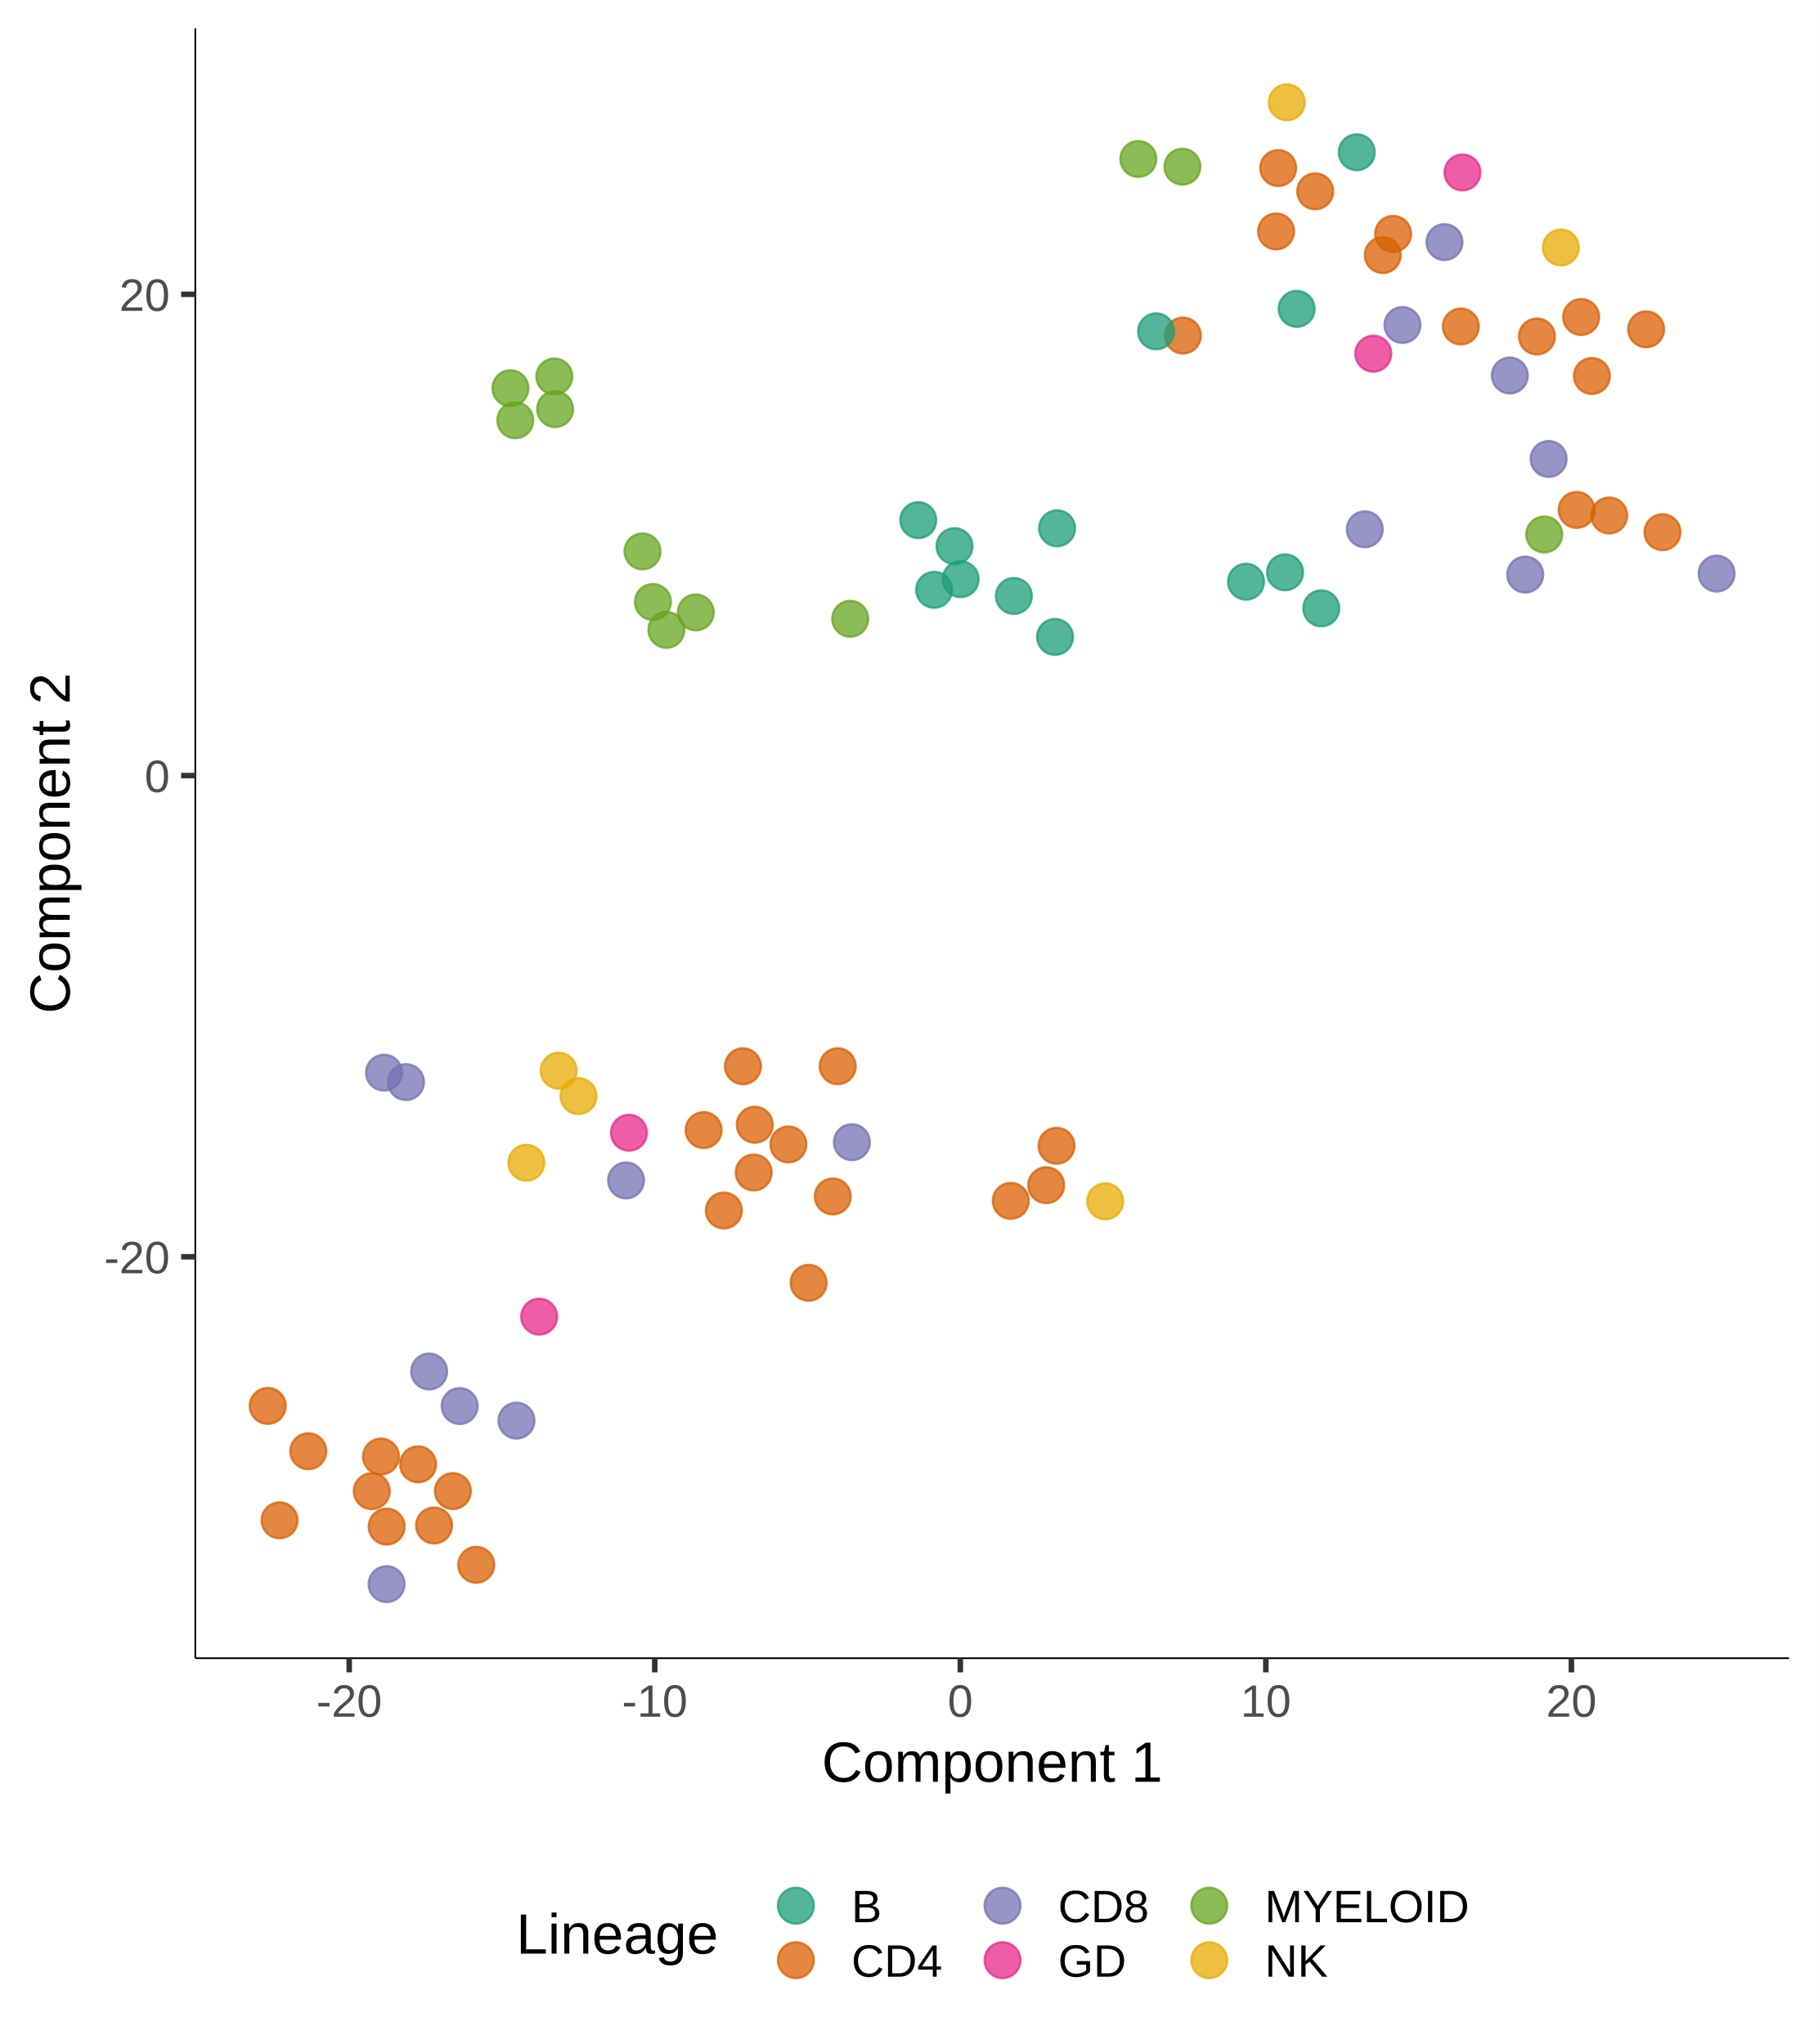
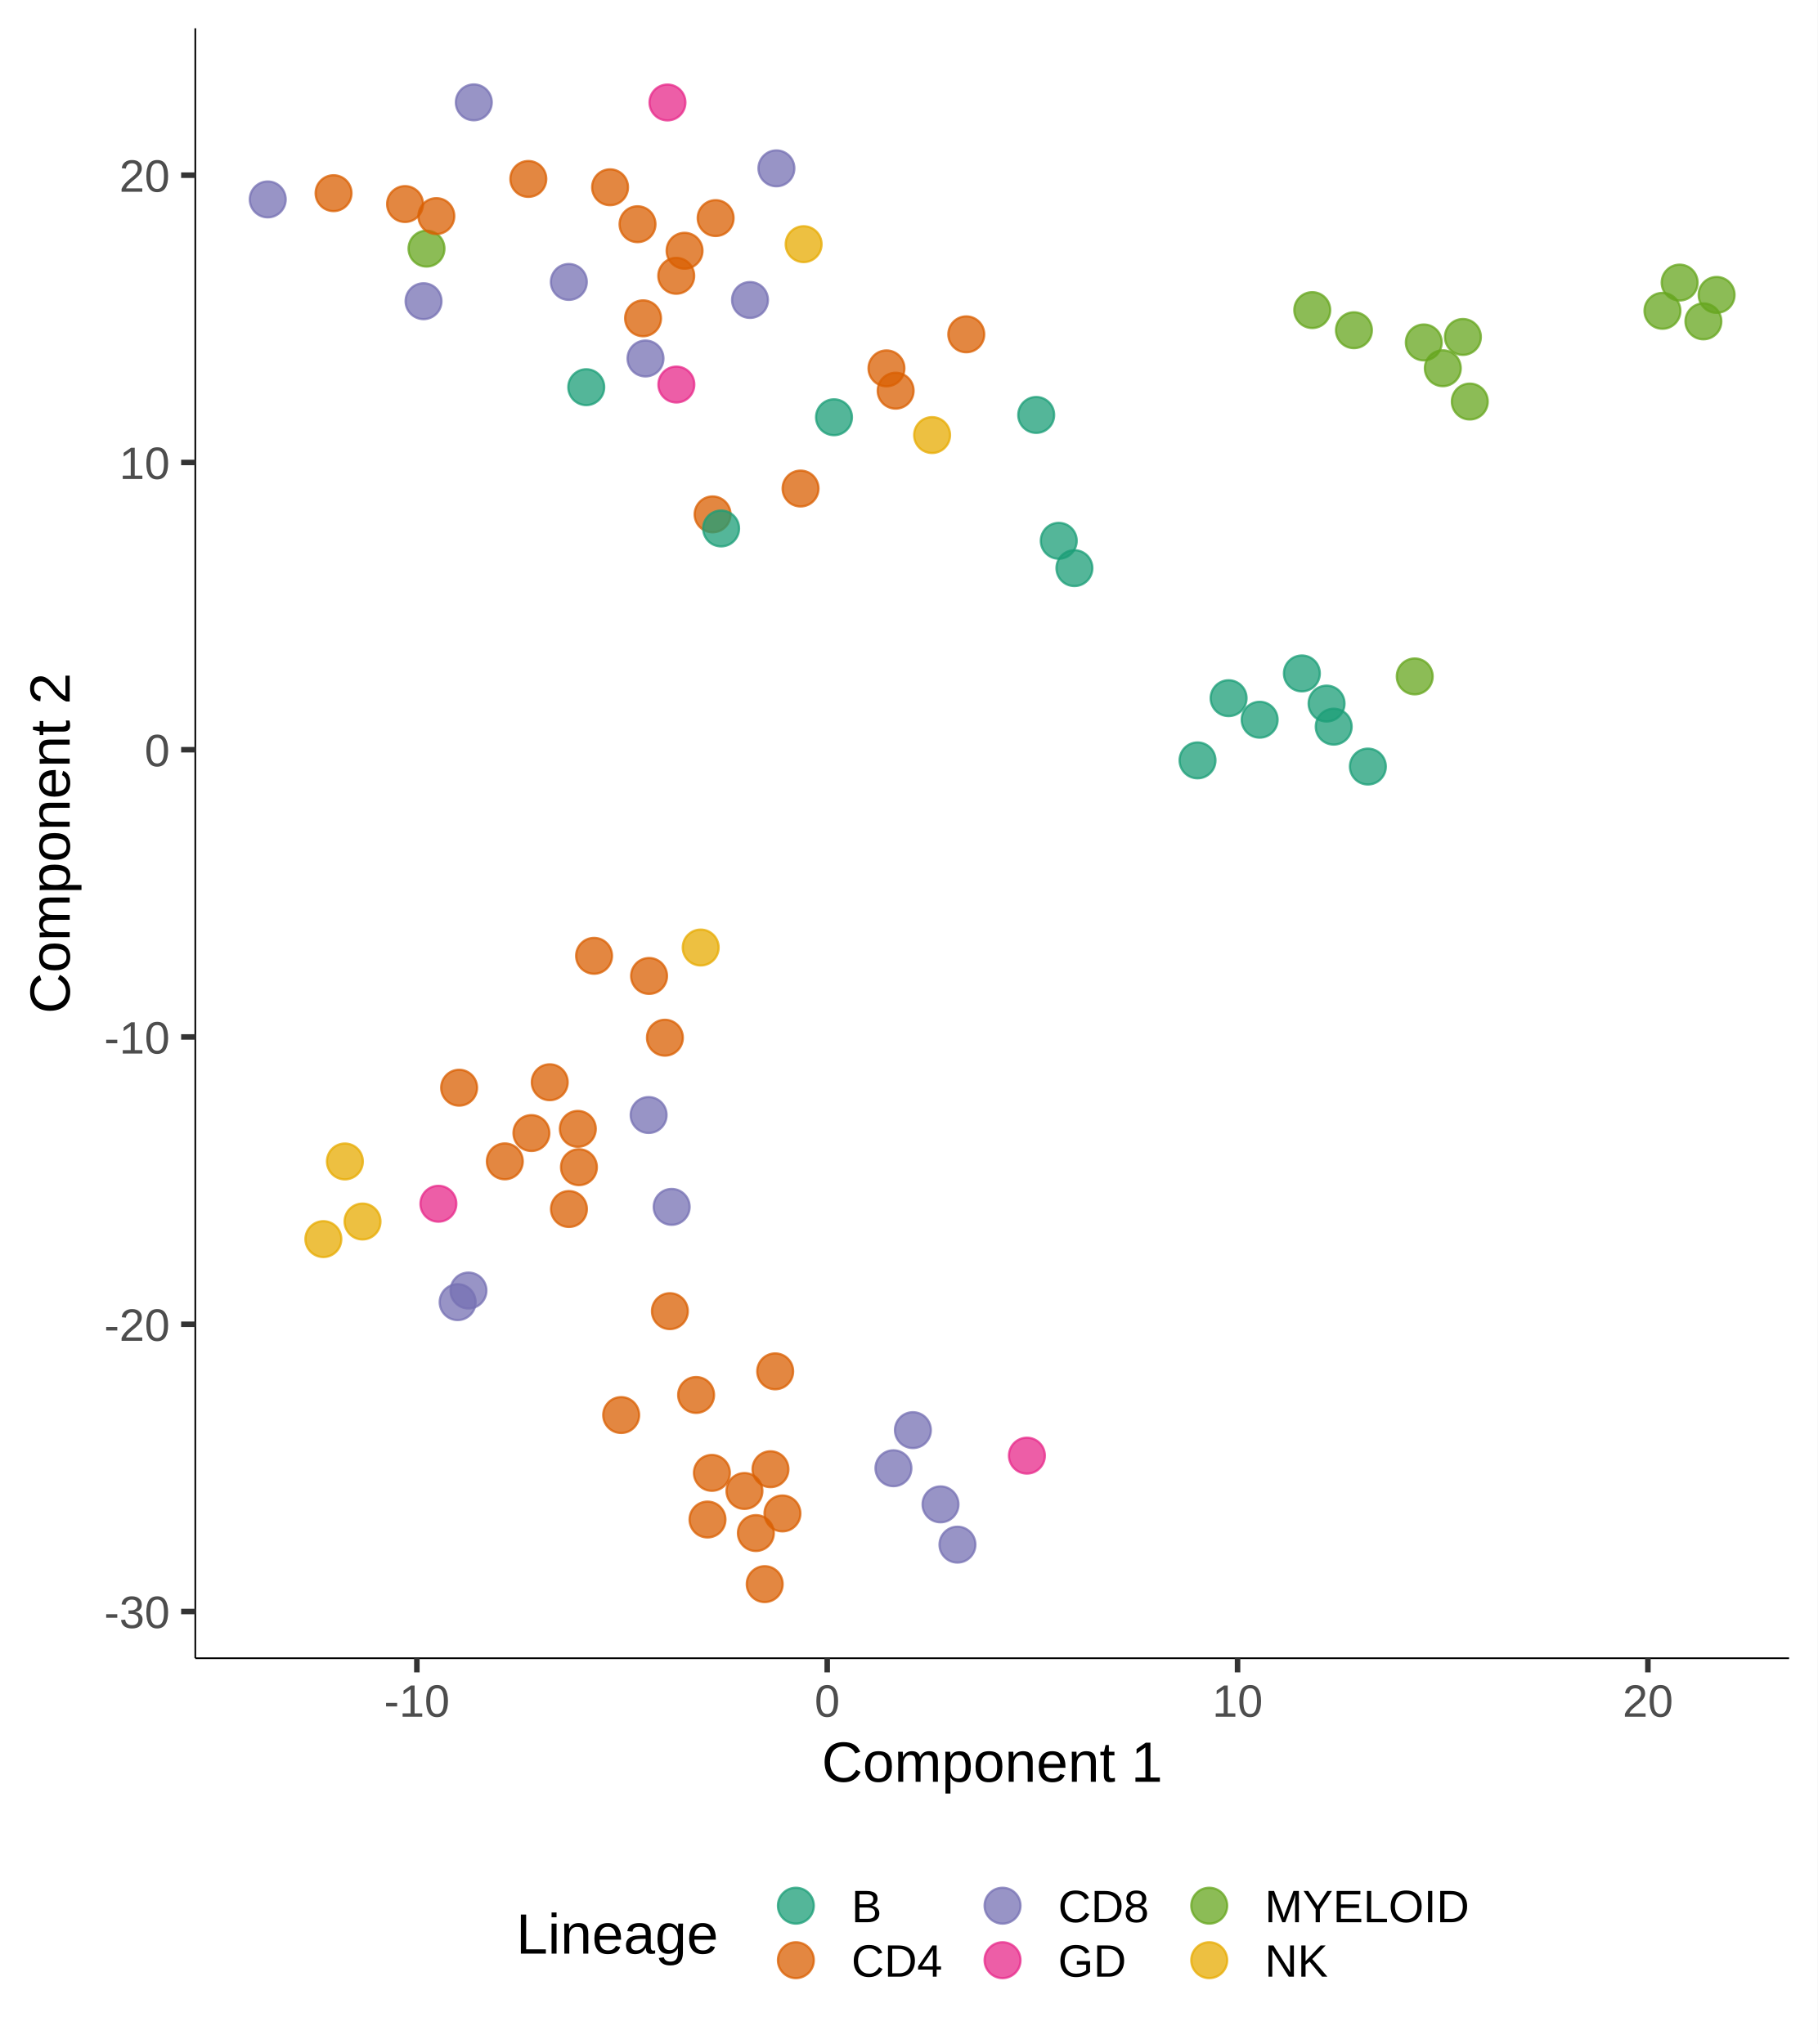
<svg xmlns="http://www.w3.org/2000/svg" class="svglite" width="576.00pt" height="648.00pt" viewBox="0 0 576.00 648.00">
  <defs>
    <style type="text/css">
    .svglite line, .svglite polyline, .svglite polygon, .svglite path, .svglite rect, .svglite circle {
      fill: none;
      stroke: #000000;
      stroke-linecap: round;
      stroke-linejoin: round;
      stroke-miterlimit: 10.00;
    }
  </style>
  </defs>
  <rect width="100%" height="100%" style="stroke: none; fill: #FFFFFF;" />
  <defs>
    <clipPath id="cpMC4wMHw1NzYuMDB8MC4wMHw2NDguMDA=">
      <rect x="0.00" y="0.00" width="576.00" height="648.00" />
    </clipPath>
  </defs>
  <g clip-path="url(#cpMC4wMHw1NzYuMDB8MC4wMHw2NDguMDA=)">
    <rect x="0" y="0.00" width="576.00" height="648.00" style="stroke-width: 1.75; stroke: #FFFFFF; fill: #FFFFFF;" />
  </g>
  <defs>
    <clipPath id="cpNjEuOTB8NTY3LjAzfDguOTd8NTI1Ljcw">
      <rect x="61.90" y="8.97" width="505.14" height="516.73" />
    </clipPath>
  </defs>
  <g clip-path="url(#cpNjEuOTB8NTY3LjAzfDguOTd8NTI1Ljcw)">
    <rect x="61.90" y="8.97" width="505.14" height="516.73" style="stroke-width: 1.75; stroke: none; fill: #FFFFFF;" />
-     <circle cx="296.07" cy="186.99" r="5.69" style="stroke-width: 0.71; stroke: #1B9E77; stroke-opacity: 0.75; fill: #1B9E77; fill-opacity: 0.75;" />
-     <circle cx="122.53" cy="502.21" r="5.69" style="stroke-width: 0.71; stroke: #7570B3; stroke-opacity: 0.75; fill: #7570B3; fill-opacity: 0.75;" />
-     <circle cx="136.02" cy="434.80" r="5.69" style="stroke-width: 0.71; stroke: #7570B3; stroke-opacity: 0.75; fill: #7570B3; fill-opacity: 0.75;" />
-     <circle cx="122.55" cy="483.96" r="5.69" style="stroke-width: 0.71; stroke: #D95F02; stroke-opacity: 0.75; fill: #D95F02; fill-opacity: 0.75;" />
-     <circle cx="145.69" cy="445.75" r="5.69" style="stroke-width: 0.71; stroke: #7570B3; stroke-opacity: 0.75; fill: #7570B3; fill-opacity: 0.75;" />
-     <circle cx="137.58" cy="483.62" r="5.69" style="stroke-width: 0.71; stroke: #D95F02; stroke-opacity: 0.75; fill: #D95F02; fill-opacity: 0.75;" />
-     <circle cx="170.90" cy="417.41" r="5.69" style="stroke-width: 0.71; stroke: #E7298A; stroke-opacity: 0.75; fill: #E7298A; fill-opacity: 0.75;" />
-     <circle cx="177.07" cy="339.44" r="5.69" style="stroke-width: 0.71; stroke: #E6AB02; stroke-opacity: 0.75; fill: #E6AB02; fill-opacity: 0.75;" />
-     <circle cx="304.46" cy="183.61" r="5.69" style="stroke-width: 0.71; stroke: #1B9E77; stroke-opacity: 0.75; fill: #1B9E77; fill-opacity: 0.75;" />
-     <circle cx="117.84" cy="472.74" r="5.69" style="stroke-width: 0.71; stroke: #D95F02; stroke-opacity: 0.75; fill: #D95F02; fill-opacity: 0.75;" />
-     <circle cx="97.72" cy="460.08" r="5.69" style="stroke-width: 0.71; stroke: #D95F02; stroke-opacity: 0.75; fill: #D95F02; fill-opacity: 0.75;" />
-     <circle cx="206.94" cy="190.84" r="5.69" style="stroke-width: 0.71; stroke: #66A61E; stroke-opacity: 0.75; fill: #66A61E; fill-opacity: 0.75;" />
-     <circle cx="203.64" cy="174.80" r="5.69" style="stroke-width: 0.71; stroke: #66A61E; stroke-opacity: 0.75; fill: #66A61E; fill-opacity: 0.75;" />
-     <circle cx="321.34" cy="188.94" r="5.69" style="stroke-width: 0.71; stroke: #1B9E77; stroke-opacity: 0.75; fill: #1B9E77; fill-opacity: 0.75;" />
-     <circle cx="163.70" cy="450.37" r="5.69" style="stroke-width: 0.71; stroke: #7570B3; stroke-opacity: 0.75; fill: #7570B3; fill-opacity: 0.75;" />
-     <circle cx="150.95" cy="496.07" r="5.69" style="stroke-width: 0.71; stroke: #D95F02; stroke-opacity: 0.75; fill: #D95F02; fill-opacity: 0.75;" />
-     <circle cx="88.61" cy="481.98" r="5.69" style="stroke-width: 0.71; stroke: #D95F02; stroke-opacity: 0.75; fill: #D95F02; fill-opacity: 0.75;" />
-     <circle cx="269.47" cy="196.17" r="5.69" style="stroke-width: 0.71; stroke: #66A61E; stroke-opacity: 0.75; fill: #66A61E; fill-opacity: 0.75;" />
-     <circle cx="335.03" cy="167.48" r="5.69" style="stroke-width: 0.71; stroke: #1B9E77; stroke-opacity: 0.75; fill: #1B9E77; fill-opacity: 0.75;" />
-     <circle cx="84.86" cy="445.71" r="5.69" style="stroke-width: 0.71; stroke: #D95F02; stroke-opacity: 0.75; fill: #D95F02; fill-opacity: 0.75;" />
-     <circle cx="132.51" cy="464.23" r="5.69" style="stroke-width: 0.71; stroke: #D95F02; stroke-opacity: 0.75; fill: #D95F02; fill-opacity: 0.75;" />
-     <circle cx="120.75" cy="461.76" r="5.69" style="stroke-width: 0.71; stroke: #D95F02; stroke-opacity: 0.75; fill: #D95F02; fill-opacity: 0.75;" />
-     <circle cx="143.54" cy="472.71" r="5.69" style="stroke-width: 0.71; stroke: #D95F02; stroke-opacity: 0.75; fill: #D95F02; fill-opacity: 0.75;" />
-     <circle cx="334.39" cy="201.92" r="5.69" style="stroke-width: 0.71; stroke: #1B9E77; stroke-opacity: 0.75; fill: #1B9E77; fill-opacity: 0.75;" />
-     <circle cx="121.72" cy="340.06" r="5.69" style="stroke-width: 0.71; stroke: #7570B3; stroke-opacity: 0.75; fill: #7570B3; fill-opacity: 0.75;" />
-     <circle cx="198.42" cy="374.22" r="5.69" style="stroke-width: 0.71; stroke: #7570B3; stroke-opacity: 0.75; fill: #7570B3; fill-opacity: 0.75;" />
-     <circle cx="239.22" cy="356.57" r="5.69" style="stroke-width: 0.71; stroke: #D95F02; stroke-opacity: 0.75; fill: #D95F02; fill-opacity: 0.75;" />
-     <circle cx="199.35" cy="359.11" r="5.69" style="stroke-width: 0.71; stroke: #E7298A; stroke-opacity: 0.75; fill: #E7298A; fill-opacity: 0.75;" />
-     <circle cx="183.36" cy="347.50" r="5.69" style="stroke-width: 0.71; stroke: #E6AB02; stroke-opacity: 0.75; fill: #E6AB02; fill-opacity: 0.75;" />
-     <circle cx="302.53" cy="173.15" r="5.69" style="stroke-width: 0.71; stroke: #1B9E77; stroke-opacity: 0.75; fill: #1B9E77; fill-opacity: 0.75;" />
-     <circle cx="166.84" cy="368.62" r="5.69" style="stroke-width: 0.71; stroke: #E6AB02; stroke-opacity: 0.75; fill: #E6AB02; fill-opacity: 0.75;" />
-     <circle cx="223.01" cy="358.27" r="5.69" style="stroke-width: 0.71; stroke: #D95F02; stroke-opacity: 0.75; fill: #D95F02; fill-opacity: 0.75;" />
-     <circle cx="211.20" cy="199.69" r="5.69" style="stroke-width: 0.71; stroke: #66A61E; stroke-opacity: 0.75; fill: #66A61E; fill-opacity: 0.75;" />
-     <circle cx="220.52" cy="194.15" r="5.69" style="stroke-width: 0.71; stroke: #66A61E; stroke-opacity: 0.75; fill: #66A61E; fill-opacity: 0.75;" />
-     <circle cx="291.04" cy="164.90" r="5.69" style="stroke-width: 0.71; stroke: #1B9E77; stroke-opacity: 0.75; fill: #1B9E77; fill-opacity: 0.75;" />
-     <circle cx="128.69" cy="343.05" r="5.69" style="stroke-width: 0.71; stroke: #7570B3; stroke-opacity: 0.75; fill: #7570B3; fill-opacity: 0.75;" />
-     <circle cx="235.47" cy="338.03" r="5.69" style="stroke-width: 0.71; stroke: #D95F02; stroke-opacity: 0.75; fill: #D95F02; fill-opacity: 0.75;" />
-     <circle cx="256.29" cy="406.69" r="5.69" style="stroke-width: 0.71; stroke: #D95F02; stroke-opacity: 0.75; fill: #D95F02; fill-opacity: 0.75;" />
-     <circle cx="229.42" cy="383.76" r="5.69" style="stroke-width: 0.71; stroke: #D95F02; stroke-opacity: 0.75; fill: #D95F02; fill-opacity: 0.75;" />
-     <circle cx="238.88" cy="371.71" r="5.69" style="stroke-width: 0.71; stroke: #D95F02; stroke-opacity: 0.75; fill: #D95F02; fill-opacity: 0.75;" />
-     <circle cx="249.88" cy="362.81" r="5.69" style="stroke-width: 0.71; stroke: #D95F02; stroke-opacity: 0.75; fill: #D95F02; fill-opacity: 0.75;" />
-     <circle cx="410.97" cy="97.91" r="5.69" style="stroke-width: 0.71; stroke: #1B9E77; stroke-opacity: 0.75; fill: #1B9E77; fill-opacity: 0.75;" />
-     <circle cx="457.82" cy="76.76" r="5.69" style="stroke-width: 0.71; stroke: #7570B3; stroke-opacity: 0.75; fill: #7570B3; fill-opacity: 0.75;" />
-     <circle cx="478.53" cy="119.04" r="5.69" style="stroke-width: 0.71; stroke: #7570B3; stroke-opacity: 0.75; fill: #7570B3; fill-opacity: 0.75;" />
-     <circle cx="444.50" cy="103.03" r="5.69" style="stroke-width: 0.71; stroke: #7570B3; stroke-opacity: 0.75; fill: #7570B3; fill-opacity: 0.75;" />
-     <circle cx="504.55" cy="119.20" r="5.69" style="stroke-width: 0.71; stroke: #D95F02; stroke-opacity: 0.75; fill: #D95F02; fill-opacity: 0.75;" />
-     <circle cx="435.26" cy="112.13" r="5.69" style="stroke-width: 0.71; stroke: #E7298A; stroke-opacity: 0.75; fill: #E7298A; fill-opacity: 0.75;" />
-     <circle cx="494.70" cy="78.45" r="5.69" style="stroke-width: 0.71; stroke: #E6AB02; stroke-opacity: 0.75; fill: #E6AB02; fill-opacity: 0.75;" />
-     <circle cx="441.54" cy="74.15" r="5.69" style="stroke-width: 0.71; stroke: #D95F02; stroke-opacity: 0.75; fill: #D95F02; fill-opacity: 0.75;" />
-     <circle cx="463.01" cy="103.51" r="5.69" style="stroke-width: 0.71; stroke: #D95F02; stroke-opacity: 0.75; fill: #D95F02; fill-opacity: 0.75;" />
-     <circle cx="374.76" cy="52.84" r="5.69" style="stroke-width: 0.71; stroke: #66A61E; stroke-opacity: 0.75; fill: #66A61E; fill-opacity: 0.75;" />
-     <circle cx="490.82" cy="145.49" r="5.69" style="stroke-width: 0.71; stroke: #7570B3; stroke-opacity: 0.75; fill: #7570B3; fill-opacity: 0.75;" />
-     <circle cx="438.26" cy="80.86" r="5.69" style="stroke-width: 0.71; stroke: #D95F02; stroke-opacity: 0.75; fill: #D95F02; fill-opacity: 0.75;" />
-     <circle cx="521.73" cy="104.40" r="5.69" style="stroke-width: 0.71; stroke: #D95F02; stroke-opacity: 0.75; fill: #D95F02; fill-opacity: 0.75;" />
-     <circle cx="501.14" cy="100.50" r="5.69" style="stroke-width: 0.71; stroke: #D95F02; stroke-opacity: 0.75; fill: #D95F02; fill-opacity: 0.75;" />
-     <circle cx="487.12" cy="106.67" r="5.69" style="stroke-width: 0.71; stroke: #D95F02; stroke-opacity: 0.75; fill: #D95F02; fill-opacity: 0.75;" />
-     <circle cx="374.92" cy="106.38" r="5.69" style="stroke-width: 0.71; stroke: #D95F02; stroke-opacity: 0.75; fill: #D95F02; fill-opacity: 0.75;" />
-     <circle cx="394.92" cy="184.42" r="5.69" style="stroke-width: 0.71; stroke: #1B9E77; stroke-opacity: 0.75; fill: #1B9E77; fill-opacity: 0.75;" />
-     <circle cx="270.00" cy="362.10" r="5.69" style="stroke-width: 0.71; stroke: #7570B3; stroke-opacity: 0.75; fill: #7570B3; fill-opacity: 0.75;" />
-     <circle cx="544.07" cy="181.84" r="5.69" style="stroke-width: 0.71; stroke: #7570B3; stroke-opacity: 0.75; fill: #7570B3; fill-opacity: 0.75;" />
-     <circle cx="510.03" cy="163.43" r="5.69" style="stroke-width: 0.71; stroke: #D95F02; stroke-opacity: 0.75; fill: #D95F02; fill-opacity: 0.75;" />
-     <circle cx="432.56" cy="167.80" r="5.69" style="stroke-width: 0.71; stroke: #7570B3; stroke-opacity: 0.75; fill: #7570B3; fill-opacity: 0.75;" />
-     <circle cx="263.95" cy="379.31" r="5.69" style="stroke-width: 0.71; stroke: #D95F02; stroke-opacity: 0.75; fill: #D95F02; fill-opacity: 0.75;" />
-     <circle cx="463.52" cy="54.67" r="5.69" style="stroke-width: 0.71; stroke: #E7298A; stroke-opacity: 0.75; fill: #E7298A; fill-opacity: 0.75;" />
-     <circle cx="350.29" cy="380.85" r="5.69" style="stroke-width: 0.71; stroke: #E6AB02; stroke-opacity: 0.75; fill: #E6AB02; fill-opacity: 0.75;" />
-     <circle cx="407.29" cy="181.44" r="5.69" style="stroke-width: 0.71; stroke: #1B9E77; stroke-opacity: 0.75; fill: #1B9E77; fill-opacity: 0.75;" />
-     <circle cx="334.86" cy="363.25" r="5.69" style="stroke-width: 0.71; stroke: #D95F02; stroke-opacity: 0.75; fill: #D95F02; fill-opacity: 0.75;" />
-     <circle cx="331.59" cy="375.73" r="5.69" style="stroke-width: 0.71; stroke: #D95F02; stroke-opacity: 0.75; fill: #D95F02; fill-opacity: 0.75;" />
-     <circle cx="360.78" cy="50.40" r="5.69" style="stroke-width: 0.71; stroke: #66A61E; stroke-opacity: 0.75; fill: #66A61E; fill-opacity: 0.75;" />
-     <circle cx="489.44" cy="169.43" r="5.69" style="stroke-width: 0.71; stroke: #66A61E; stroke-opacity: 0.75; fill: #66A61E; fill-opacity: 0.75;" />
-     <circle cx="418.77" cy="192.86" r="5.69" style="stroke-width: 0.71; stroke: #1B9E77; stroke-opacity: 0.75; fill: #1B9E77; fill-opacity: 0.75;" />
-     <circle cx="483.41" cy="182.15" r="5.69" style="stroke-width: 0.71; stroke: #7570B3; stroke-opacity: 0.75; fill: #7570B3; fill-opacity: 0.75;" />
-     <circle cx="526.91" cy="168.72" r="5.69" style="stroke-width: 0.71; stroke: #D95F02; stroke-opacity: 0.75; fill: #D95F02; fill-opacity: 0.75;" />
-     <circle cx="499.71" cy="161.65" r="5.69" style="stroke-width: 0.71; stroke: #D95F02; stroke-opacity: 0.75; fill: #D95F02; fill-opacity: 0.75;" />
-     <circle cx="320.36" cy="380.70" r="5.69" style="stroke-width: 0.71; stroke: #D95F02; stroke-opacity: 0.75; fill: #D95F02; fill-opacity: 0.75;" />
-     <circle cx="404.45" cy="73.37" r="5.69" style="stroke-width: 0.71; stroke: #D95F02; stroke-opacity: 0.75; fill: #D95F02; fill-opacity: 0.75;" />
-     <circle cx="407.85" cy="32.45" r="5.69" style="stroke-width: 0.71; stroke: #E6AB02; stroke-opacity: 0.75; fill: #E6AB02; fill-opacity: 0.75;" />
-     <circle cx="366.42" cy="105.04" r="5.69" style="stroke-width: 0.71; stroke: #1B9E77; stroke-opacity: 0.75; fill: #1B9E77; fill-opacity: 0.75;" />
-     <circle cx="430.02" cy="48.27" r="5.69" style="stroke-width: 0.71; stroke: #1B9E77; stroke-opacity: 0.75; fill: #1B9E77; fill-opacity: 0.75;" />
-     <circle cx="265.51" cy="338.02" r="5.69" style="stroke-width: 0.71; stroke: #D95F02; stroke-opacity: 0.75; fill: #D95F02; fill-opacity: 0.75;" />
-     <circle cx="405.11" cy="53.28" r="5.69" style="stroke-width: 0.71; stroke: #D95F02; stroke-opacity: 0.75; fill: #D95F02; fill-opacity: 0.75;" />
-     <circle cx="416.85" cy="60.66" r="5.69" style="stroke-width: 0.71; stroke: #D95F02; stroke-opacity: 0.75; fill: #D95F02; fill-opacity: 0.75;" />
-     <circle cx="161.78" cy="123.08" r="5.69" style="stroke-width: 0.71; stroke: #66A61E; stroke-opacity: 0.75; fill: #66A61E; fill-opacity: 0.75;" />
-     <circle cx="175.93" cy="129.70" r="5.69" style="stroke-width: 0.71; stroke: #66A61E; stroke-opacity: 0.75; fill: #66A61E; fill-opacity: 0.75;" />
-     <circle cx="175.69" cy="119.35" r="5.69" style="stroke-width: 0.71; stroke: #66A61E; stroke-opacity: 0.75; fill: #66A61E; fill-opacity: 0.75;" />
-     <circle cx="163.32" cy="133.24" r="5.69" style="stroke-width: 0.71; stroke: #66A61E; stroke-opacity: 0.75; fill: #66A61E; fill-opacity: 0.75;" />
+     <circle cx="420.45" cy="223.05" r="5.69" style="stroke-width: 0.71; stroke: #1B9E77; stroke-opacity: 0.75; fill: #1B9E77; fill-opacity: 0.75;" />
+     <circle cx="298.09" cy="476.92" r="5.69" style="stroke-width: 0.71; stroke: #7570B3; stroke-opacity: 0.75; fill: #7570B3; fill-opacity: 0.75;" />
+     <circle cx="289.34" cy="453.39" r="5.69" style="stroke-width: 0.71; stroke: #7570B3; stroke-opacity: 0.75; fill: #7570B3; fill-opacity: 0.75;" />
+     <circle cx="247.99" cy="479.80" r="5.69" style="stroke-width: 0.71; stroke: #D95F02; stroke-opacity: 0.75; fill: #D95F02; fill-opacity: 0.75;" />
+     <circle cx="283.17" cy="465.47" r="5.69" style="stroke-width: 0.71; stroke: #7570B3; stroke-opacity: 0.75; fill: #7570B3; fill-opacity: 0.75;" />
+     <circle cx="239.57" cy="486.02" r="5.69" style="stroke-width: 0.71; stroke: #D95F02; stroke-opacity: 0.75; fill: #D95F02; fill-opacity: 0.75;" />
+     <circle cx="325.47" cy="461.48" r="5.69" style="stroke-width: 0.71; stroke: #E7298A; stroke-opacity: 0.75; fill: #E7298A; fill-opacity: 0.75;" />
+     <circle cx="102.49" cy="392.83" r="5.69" style="stroke-width: 0.71; stroke: #E6AB02; stroke-opacity: 0.75; fill: #E6AB02; fill-opacity: 0.75;" />
+     <circle cx="422.71" cy="230.37" r="5.69" style="stroke-width: 0.71; stroke: #1B9E77; stroke-opacity: 0.75; fill: #1B9E77; fill-opacity: 0.75;" />
+     <circle cx="244.20" cy="465.78" r="5.69" style="stroke-width: 0.71; stroke: #D95F02; stroke-opacity: 0.75; fill: #D95F02; fill-opacity: 0.75;" />
+     <circle cx="220.63" cy="442.24" r="5.69" style="stroke-width: 0.71; stroke: #D95F02; stroke-opacity: 0.75; fill: #D95F02; fill-opacity: 0.75;" />
+     <circle cx="457.29" cy="116.74" r="5.69" style="stroke-width: 0.71; stroke: #66A61E; stroke-opacity: 0.75; fill: #66A61E; fill-opacity: 0.75;" />
+     <circle cx="465.84" cy="127.30" r="5.69" style="stroke-width: 0.71; stroke: #66A61E; stroke-opacity: 0.75; fill: #66A61E; fill-opacity: 0.75;" />
+     <circle cx="412.62" cy="213.49" r="5.69" style="stroke-width: 0.71; stroke: #1B9E77; stroke-opacity: 0.75; fill: #1B9E77; fill-opacity: 0.75;" />
+     <circle cx="303.46" cy="489.69" r="5.69" style="stroke-width: 0.71; stroke: #7570B3; stroke-opacity: 0.75; fill: #7570B3; fill-opacity: 0.75;" />
+     <circle cx="242.37" cy="502.21" r="5.69" style="stroke-width: 0.71; stroke: #D95F02; stroke-opacity: 0.75; fill: #D95F02; fill-opacity: 0.75;" />
+     <circle cx="245.69" cy="434.75" r="5.69" style="stroke-width: 0.71; stroke: #D95F02; stroke-opacity: 0.75; fill: #D95F02; fill-opacity: 0.75;" />
+     <circle cx="448.39" cy="214.44" r="5.69" style="stroke-width: 0.71; stroke: #66A61E; stroke-opacity: 0.75; fill: #66A61E; fill-opacity: 0.75;" />
+     <circle cx="433.54" cy="243.02" r="5.69" style="stroke-width: 0.71; stroke: #1B9E77; stroke-opacity: 0.75; fill: #1B9E77; fill-opacity: 0.75;" />
+     <circle cx="196.88" cy="448.61" r="5.69" style="stroke-width: 0.71; stroke: #D95F02; stroke-opacity: 0.75; fill: #D95F02; fill-opacity: 0.75;" />
+     <circle cx="235.95" cy="472.68" r="5.69" style="stroke-width: 0.71; stroke: #D95F02; stroke-opacity: 0.75; fill: #D95F02; fill-opacity: 0.75;" />
+     <circle cx="225.63" cy="466.94" r="5.69" style="stroke-width: 0.71; stroke: #D95F02; stroke-opacity: 0.75; fill: #D95F02; fill-opacity: 0.75;" />
+     <circle cx="224.24" cy="481.73" r="5.69" style="stroke-width: 0.71; stroke: #D95F02; stroke-opacity: 0.75; fill: #D95F02; fill-opacity: 0.75;" />
+     <circle cx="379.55" cy="241.06" r="5.69" style="stroke-width: 0.71; stroke: #1B9E77; stroke-opacity: 0.75; fill: #1B9E77; fill-opacity: 0.75;" />
+     <circle cx="145.05" cy="412.81" r="5.69" style="stroke-width: 0.71; stroke: #7570B3; stroke-opacity: 0.75; fill: #7570B3; fill-opacity: 0.75;" />
+     <circle cx="212.88" cy="382.61" r="5.69" style="stroke-width: 0.71; stroke: #7570B3; stroke-opacity: 0.75; fill: #7570B3; fill-opacity: 0.75;" />
+     <circle cx="168.43" cy="359.21" r="5.69" style="stroke-width: 0.71; stroke: #D95F02; stroke-opacity: 0.75; fill: #D95F02; fill-opacity: 0.75;" />
+     <circle cx="138.95" cy="381.62" r="5.69" style="stroke-width: 0.71; stroke: #E7298A; stroke-opacity: 0.75; fill: #E7298A; fill-opacity: 0.75;" />
+     <circle cx="114.90" cy="387.25" r="5.69" style="stroke-width: 0.71; stroke: #E6AB02; stroke-opacity: 0.75; fill: #E6AB02; fill-opacity: 0.75;" />
+     <circle cx="399.24" cy="228.17" r="5.69" style="stroke-width: 0.71; stroke: #1B9E77; stroke-opacity: 0.75; fill: #1B9E77; fill-opacity: 0.75;" />
+     <circle cx="109.31" cy="368.21" r="5.69" style="stroke-width: 0.71; stroke: #E6AB02; stroke-opacity: 0.75; fill: #E6AB02; fill-opacity: 0.75;" />
+     <circle cx="160.00" cy="368.18" r="5.69" style="stroke-width: 0.71; stroke: #D95F02; stroke-opacity: 0.75; fill: #D95F02; fill-opacity: 0.75;" />
+     <circle cx="451.26" cy="108.56" r="5.69" style="stroke-width: 0.71; stroke: #66A61E; stroke-opacity: 0.75; fill: #66A61E; fill-opacity: 0.75;" />
+     <circle cx="463.66" cy="106.82" r="5.69" style="stroke-width: 0.71; stroke: #66A61E; stroke-opacity: 0.75; fill: #66A61E; fill-opacity: 0.75;" />
+     <circle cx="389.40" cy="221.34" r="5.69" style="stroke-width: 0.71; stroke: #1B9E77; stroke-opacity: 0.75; fill: #1B9E77; fill-opacity: 0.75;" />
+     <circle cx="148.48" cy="409.13" r="5.69" style="stroke-width: 0.71; stroke: #7570B3; stroke-opacity: 0.75; fill: #7570B3; fill-opacity: 0.75;" />
+     <circle cx="174.24" cy="343.10" r="5.69" style="stroke-width: 0.71; stroke: #D95F02; stroke-opacity: 0.75; fill: #D95F02; fill-opacity: 0.75;" />
+     <circle cx="212.32" cy="415.67" r="5.69" style="stroke-width: 0.71; stroke: #D95F02; stroke-opacity: 0.75; fill: #D95F02; fill-opacity: 0.75;" />
+     <circle cx="180.32" cy="383.29" r="5.69" style="stroke-width: 0.71; stroke: #D95F02; stroke-opacity: 0.75; fill: #D95F02; fill-opacity: 0.75;" />
+     <circle cx="183.49" cy="370.03" r="5.69" style="stroke-width: 0.71; stroke: #D95F02; stroke-opacity: 0.75; fill: #D95F02; fill-opacity: 0.75;" />
+     <circle cx="183.14" cy="357.88" r="5.69" style="stroke-width: 0.71; stroke: #D95F02; stroke-opacity: 0.75; fill: #D95F02; fill-opacity: 0.75;" />
+     <circle cx="185.81" cy="122.75" r="5.69" style="stroke-width: 0.71; stroke: #1B9E77; stroke-opacity: 0.75; fill: #1B9E77; fill-opacity: 0.75;" />
+     <circle cx="237.71" cy="95.10" r="5.69" style="stroke-width: 0.71; stroke: #7570B3; stroke-opacity: 0.75; fill: #7570B3; fill-opacity: 0.75;" />
+     <circle cx="246.08" cy="53.37" r="5.69" style="stroke-width: 0.71; stroke: #7570B3; stroke-opacity: 0.75; fill: #7570B3; fill-opacity: 0.75;" />
+     <circle cx="204.59" cy="113.65" r="5.69" style="stroke-width: 0.71; stroke: #7570B3; stroke-opacity: 0.75; fill: #7570B3; fill-opacity: 0.75;" />
+     <circle cx="226.82" cy="69.14" r="5.69" style="stroke-width: 0.71; stroke: #D95F02; stroke-opacity: 0.75; fill: #D95F02; fill-opacity: 0.75;" />
+     <circle cx="214.37" cy="121.91" r="5.69" style="stroke-width: 0.71; stroke: #E7298A; stroke-opacity: 0.75; fill: #E7298A; fill-opacity: 0.75;" />
+     <circle cx="254.71" cy="77.41" r="5.69" style="stroke-width: 0.71; stroke: #E6AB02; stroke-opacity: 0.75; fill: #E6AB02; fill-opacity: 0.75;" />
+     <circle cx="216.97" cy="79.49" r="5.69" style="stroke-width: 0.71; stroke: #D95F02; stroke-opacity: 0.75; fill: #D95F02; fill-opacity: 0.75;" />
+     <circle cx="203.82" cy="100.91" r="5.69" style="stroke-width: 0.71; stroke: #D95F02; stroke-opacity: 0.75; fill: #D95F02; fill-opacity: 0.75;" />
+     <circle cx="429.12" cy="104.69" r="5.69" style="stroke-width: 0.71; stroke: #66A61E; stroke-opacity: 0.75; fill: #66A61E; fill-opacity: 0.75;" />
+     <circle cx="180.29" cy="89.38" r="5.69" style="stroke-width: 0.71; stroke: #7570B3; stroke-opacity: 0.75; fill: #7570B3; fill-opacity: 0.75;" />
+     <circle cx="214.33" cy="87.44" r="5.69" style="stroke-width: 0.71; stroke: #D95F02; stroke-opacity: 0.75; fill: #D95F02; fill-opacity: 0.75;" />
+     <circle cx="167.45" cy="56.73" r="5.69" style="stroke-width: 0.71; stroke: #D95F02; stroke-opacity: 0.75; fill: #D95F02; fill-opacity: 0.75;" />
+     <circle cx="193.36" cy="59.37" r="5.69" style="stroke-width: 0.71; stroke: #D95F02; stroke-opacity: 0.75; fill: #D95F02; fill-opacity: 0.75;" />
+     <circle cx="202.06" cy="71.08" r="5.69" style="stroke-width: 0.71; stroke: #D95F02; stroke-opacity: 0.75; fill: #D95F02; fill-opacity: 0.75;" />
+     <circle cx="225.85" cy="163.07" r="5.69" style="stroke-width: 0.71; stroke: #D95F02; stroke-opacity: 0.75; fill: #D95F02; fill-opacity: 0.75;" />
+     <circle cx="340.53" cy="180.11" r="5.69" style="stroke-width: 0.71; stroke: #1B9E77; stroke-opacity: 0.75; fill: #1B9E77; fill-opacity: 0.75;" />
+     <circle cx="205.58" cy="353.49" r="5.69" style="stroke-width: 0.71; stroke: #7570B3; stroke-opacity: 0.75; fill: #7570B3; fill-opacity: 0.75;" />
+     <circle cx="84.86" cy="63.22" r="5.69" style="stroke-width: 0.71; stroke: #7570B3; stroke-opacity: 0.75; fill: #7570B3; fill-opacity: 0.75;" />
+     <circle cx="128.38" cy="64.69" r="5.69" style="stroke-width: 0.71; stroke: #D95F02; stroke-opacity: 0.75; fill: #D95F02; fill-opacity: 0.75;" />
+     <circle cx="150.17" cy="32.45" r="5.69" style="stroke-width: 0.71; stroke: #7570B3; stroke-opacity: 0.75; fill: #7570B3; fill-opacity: 0.75;" />
+     <circle cx="145.52" cy="344.83" r="5.69" style="stroke-width: 0.71; stroke: #D95F02; stroke-opacity: 0.75; fill: #D95F02; fill-opacity: 0.75;" />
+     <circle cx="211.55" cy="32.49" r="5.69" style="stroke-width: 0.71; stroke: #E7298A; stroke-opacity: 0.75; fill: #E7298A; fill-opacity: 0.75;" />
+     <circle cx="222.08" cy="300.39" r="5.69" style="stroke-width: 0.71; stroke: #E6AB02; stroke-opacity: 0.75; fill: #E6AB02; fill-opacity: 0.75;" />
+     <circle cx="335.57" cy="171.45" r="5.69" style="stroke-width: 0.71; stroke: #1B9E77; stroke-opacity: 0.75; fill: #1B9E77; fill-opacity: 0.75;" />
+     <circle cx="188.29" cy="303.02" r="5.69" style="stroke-width: 0.71; stroke: #D95F02; stroke-opacity: 0.75; fill: #D95F02; fill-opacity: 0.75;" />
+     <circle cx="205.72" cy="309.40" r="5.69" style="stroke-width: 0.71; stroke: #D95F02; stroke-opacity: 0.75; fill: #D95F02; fill-opacity: 0.75;" />
+     <circle cx="415.91" cy="98.31" r="5.69" style="stroke-width: 0.71; stroke: #66A61E; stroke-opacity: 0.75; fill: #66A61E; fill-opacity: 0.75;" />
+     <circle cx="135.18" cy="78.82" r="5.69" style="stroke-width: 0.71; stroke: #66A61E; stroke-opacity: 0.75; fill: #66A61E; fill-opacity: 0.75;" />
+     <circle cx="328.42" cy="131.55" r="5.69" style="stroke-width: 0.71; stroke: #1B9E77; stroke-opacity: 0.75; fill: #1B9E77; fill-opacity: 0.75;" />
+     <circle cx="134.24" cy="95.49" r="5.69" style="stroke-width: 0.71; stroke: #7570B3; stroke-opacity: 0.75; fill: #7570B3; fill-opacity: 0.75;" />
+     <circle cx="105.72" cy="61.24" r="5.69" style="stroke-width: 0.71; stroke: #D95F02; stroke-opacity: 0.75; fill: #D95F02; fill-opacity: 0.75;" />
+     <circle cx="138.30" cy="68.51" r="5.69" style="stroke-width: 0.71; stroke: #D95F02; stroke-opacity: 0.75; fill: #D95F02; fill-opacity: 0.75;" />
+     <circle cx="210.74" cy="328.98" r="5.69" style="stroke-width: 0.71; stroke: #D95F02; stroke-opacity: 0.75; fill: #D95F02; fill-opacity: 0.75;" />
+     <circle cx="253.73" cy="154.88" r="5.69" style="stroke-width: 0.71; stroke: #D95F02; stroke-opacity: 0.75; fill: #D95F02; fill-opacity: 0.75;" />
+     <circle cx="295.42" cy="137.93" r="5.69" style="stroke-width: 0.71; stroke: #E6AB02; stroke-opacity: 0.75; fill: #E6AB02; fill-opacity: 0.75;" />
+     <circle cx="228.55" cy="167.54" r="5.69" style="stroke-width: 0.71; stroke: #1B9E77; stroke-opacity: 0.75; fill: #1B9E77; fill-opacity: 0.75;" />
+     <circle cx="264.33" cy="132.28" r="5.69" style="stroke-width: 0.71; stroke: #1B9E77; stroke-opacity: 0.75; fill: #1B9E77; fill-opacity: 0.75;" />
+     <circle cx="306.26" cy="105.99" r="5.69" style="stroke-width: 0.71; stroke: #D95F02; stroke-opacity: 0.75; fill: #D95F02; fill-opacity: 0.75;" />
+     <circle cx="280.96" cy="116.78" r="5.69" style="stroke-width: 0.71; stroke: #D95F02; stroke-opacity: 0.75; fill: #D95F02; fill-opacity: 0.75;" />
+     <circle cx="283.87" cy="123.86" r="5.69" style="stroke-width: 0.71; stroke: #D95F02; stroke-opacity: 0.75; fill: #D95F02; fill-opacity: 0.75;" />
+     <circle cx="539.88" cy="101.88" r="5.69" style="stroke-width: 0.71; stroke: #66A61E; stroke-opacity: 0.75; fill: #66A61E; fill-opacity: 0.75;" />
+     <circle cx="544.07" cy="93.49" r="5.69" style="stroke-width: 0.71; stroke: #66A61E; stroke-opacity: 0.75; fill: #66A61E; fill-opacity: 0.75;" />
+     <circle cx="526.90" cy="98.54" r="5.69" style="stroke-width: 0.71; stroke: #66A61E; stroke-opacity: 0.75; fill: #66A61E; fill-opacity: 0.75;" />
+     <circle cx="532.35" cy="89.58" r="5.69" style="stroke-width: 0.71; stroke: #66A61E; stroke-opacity: 0.75; fill: #66A61E; fill-opacity: 0.75;" />
  </g>
  <g clip-path="url(#cpMC4wMHw1NzYuMDB8MC4wMHw2NDguMDA=)">
    <polyline points="61.90,525.70 61.90,8.97 " style="stroke-width: 0.53; stroke-linecap: butt;" />
-     <text x="53.83" y="403.67" text-anchor="end" style="font-size: 14.40px; fill: #4D4D4D; font-family: Arimo;" textLength="23.51px" lengthAdjust="spacingAndGlyphs">-20</text>
-     <text x="53.83" y="251.11" text-anchor="end" style="font-size: 14.40px; fill: #4D4D4D; font-family: Arimo;" textLength="9.16px" lengthAdjust="spacingAndGlyphs">0</text>
-     <text x="53.83" y="98.55" text-anchor="end" style="font-size: 14.40px; fill: #4D4D4D; font-family: Arimo;" textLength="18.32px" lengthAdjust="spacingAndGlyphs">20</text>
-     <polyline points="57.41,398.43 61.90,398.43 " style="stroke-width: 1.75; stroke: #333333; stroke-linecap: butt;" />
-     <polyline points="57.41,245.87 61.90,245.87 " style="stroke-width: 1.75; stroke: #333333; stroke-linecap: butt;" />
-     <polyline points="57.41,93.30 61.90,93.30 " style="stroke-width: 1.75; stroke: #333333; stroke-linecap: butt;" />
+     <text x="53.83" y="516.13" text-anchor="end" style="font-size: 14.40px; fill: #4D4D4D; font-family: Arimo;" textLength="23.51px" lengthAdjust="spacingAndGlyphs">-30</text>
+     <text x="53.83" y="425.07" text-anchor="end" style="font-size: 14.40px; fill: #4D4D4D; font-family: Arimo;" textLength="23.51px" lengthAdjust="spacingAndGlyphs">-20</text>
+     <text x="53.83" y="334.00" text-anchor="end" style="font-size: 14.40px; fill: #4D4D4D; font-family: Arimo;" textLength="23.51px" lengthAdjust="spacingAndGlyphs">-10</text>
+     <text x="53.83" y="242.93" text-anchor="end" style="font-size: 14.40px; fill: #4D4D4D; font-family: Arimo;" textLength="9.16px" lengthAdjust="spacingAndGlyphs">0</text>
+     <text x="53.83" y="151.86" text-anchor="end" style="font-size: 14.40px; fill: #4D4D4D; font-family: Arimo;" textLength="18.32px" lengthAdjust="spacingAndGlyphs">10</text>
+     <text x="53.83" y="60.79" text-anchor="end" style="font-size: 14.40px; fill: #4D4D4D; font-family: Arimo;" textLength="18.32px" lengthAdjust="spacingAndGlyphs">20</text>
+     <polyline points="57.41,510.89 61.90,510.89 " style="stroke-width: 1.75; stroke: #333333; stroke-linecap: butt;" />
+     <polyline points="57.41,419.82 61.90,419.82 " style="stroke-width: 1.75; stroke: #333333; stroke-linecap: butt;" />
+     <polyline points="57.41,328.75 61.90,328.75 " style="stroke-width: 1.75; stroke: #333333; stroke-linecap: butt;" />
+     <polyline points="57.41,237.68 61.90,237.68 " style="stroke-width: 1.75; stroke: #333333; stroke-linecap: butt;" />
+     <polyline points="57.41,146.61 61.90,146.61 " style="stroke-width: 1.75; stroke: #333333; stroke-linecap: butt;" />
+     <polyline points="57.41,55.54 61.90,55.54 " style="stroke-width: 1.75; stroke: #333333; stroke-linecap: butt;" />
    <polyline points="61.90,525.70 567.03,525.70 " style="stroke-width: 0.53; stroke-linecap: butt;" />
-     <polyline points="110.68,530.18 110.68,525.70 " style="stroke-width: 1.75; stroke: #333333; stroke-linecap: butt;" />
-     <polyline points="207.52,530.18 207.52,525.70 " style="stroke-width: 1.75; stroke: #333333; stroke-linecap: butt;" />
-     <polyline points="304.36,530.18 304.36,525.70 " style="stroke-width: 1.75; stroke: #333333; stroke-linecap: butt;" />
-     <polyline points="401.20,530.18 401.20,525.70 " style="stroke-width: 1.75; stroke: #333333; stroke-linecap: butt;" />
-     <polyline points="498.04,530.18 498.04,525.70 " style="stroke-width: 1.75; stroke: #333333; stroke-linecap: butt;" />
-     <text x="110.68" y="544.26" text-anchor="middle" style="font-size: 14.40px; fill: #4D4D4D; font-family: Arimo;" textLength="23.51px" lengthAdjust="spacingAndGlyphs">-20</text>
-     <text x="207.52" y="544.26" text-anchor="middle" style="font-size: 14.40px; fill: #4D4D4D; font-family: Arimo;" textLength="23.51px" lengthAdjust="spacingAndGlyphs">-10</text>
-     <text x="304.36" y="544.26" text-anchor="middle" style="font-size: 14.40px; fill: #4D4D4D; font-family: Arimo;" textLength="9.16px" lengthAdjust="spacingAndGlyphs">0</text>
-     <text x="401.20" y="544.26" text-anchor="middle" style="font-size: 14.40px; fill: #4D4D4D; font-family: Arimo;" textLength="18.32px" lengthAdjust="spacingAndGlyphs">10</text>
-     <text x="498.04" y="544.26" text-anchor="middle" style="font-size: 14.40px; fill: #4D4D4D; font-family: Arimo;" textLength="18.32px" lengthAdjust="spacingAndGlyphs">20</text>
+     <polyline points="132.12,530.18 132.12,525.70 " style="stroke-width: 1.75; stroke: #333333; stroke-linecap: butt;" />
+     <polyline points="262.18,530.18 262.18,525.70 " style="stroke-width: 1.75; stroke: #333333; stroke-linecap: butt;" />
+     <polyline points="392.23,530.18 392.23,525.70 " style="stroke-width: 1.75; stroke: #333333; stroke-linecap: butt;" />
+     <polyline points="522.29,530.18 522.29,525.70 " style="stroke-width: 1.75; stroke: #333333; stroke-linecap: butt;" />
+     <text x="132.12" y="544.26" text-anchor="middle" style="font-size: 14.40px; fill: #4D4D4D; font-family: Arimo;" textLength="23.51px" lengthAdjust="spacingAndGlyphs">-10</text>
+     <text x="262.18" y="544.26" text-anchor="middle" style="font-size: 14.40px; fill: #4D4D4D; font-family: Arimo;" textLength="9.16px" lengthAdjust="spacingAndGlyphs">0</text>
+     <text x="392.23" y="544.26" text-anchor="middle" style="font-size: 14.40px; fill: #4D4D4D; font-family: Arimo;" textLength="18.32px" lengthAdjust="spacingAndGlyphs">10</text>
+     <text x="522.29" y="544.26" text-anchor="middle" style="font-size: 14.40px; fill: #4D4D4D; font-family: Arimo;" textLength="18.32px" lengthAdjust="spacingAndGlyphs">20</text>
    <text x="314.47" y="564.86" text-anchor="middle" style="font-size: 18.00px; font-family: Arimo;" textLength="121.68px" lengthAdjust="spacingAndGlyphs">Component 1</text>
    <text transform="translate(22.09,267.33) rotate(-90)" text-anchor="middle" style="font-size: 18.00px; font-family: Arimo;" textLength="121.68px" lengthAdjust="spacingAndGlyphs">Component 2</text>
    <rect x="154.63" y="586.54" width="319.66" height="52.49" style="stroke-width: 1.75; stroke: none; fill: #FFFFFF;" />
    <text x="163.60" y="619.35" style="font-size: 18.00px; font-family: Arimo;" textLength="71.04px" lengthAdjust="spacingAndGlyphs">Lineage</text>
    <rect x="243.61" y="595.51" width="17.28" height="17.28" style="stroke-width: 1.75; stroke: none; fill: #FFFFFF;" />
    <circle cx="252.25" cy="604.15" r="5.69" style="stroke-width: 0.71; stroke: #1B9E77; stroke-opacity: 0.75; fill: #1B9E77; fill-opacity: 0.75;" />
    <rect x="243.61" y="612.79" width="17.28" height="17.28" style="stroke-width: 1.75; stroke: none; fill: #FFFFFF;" />
    <circle cx="252.25" cy="621.43" r="5.69" style="stroke-width: 0.71; stroke: #D95F02; stroke-opacity: 0.75; fill: #D95F02; fill-opacity: 0.75;" />
    <rect x="309.11" y="595.51" width="17.28" height="17.28" style="stroke-width: 1.75; stroke: none; fill: #FFFFFF;" />
    <circle cx="317.75" cy="604.15" r="5.69" style="stroke-width: 0.71; stroke: #7570B3; stroke-opacity: 0.75; fill: #7570B3; fill-opacity: 0.75;" />
    <rect x="309.11" y="612.79" width="17.28" height="17.28" style="stroke-width: 1.75; stroke: none; fill: #FFFFFF;" />
    <circle cx="317.75" cy="621.43" r="5.69" style="stroke-width: 0.71; stroke: #E7298A; stroke-opacity: 0.75; fill: #E7298A; fill-opacity: 0.75;" />
    <rect x="374.62" y="595.51" width="17.28" height="17.28" style="stroke-width: 1.75; stroke: none; fill: #FFFFFF;" />
    <circle cx="383.26" cy="604.15" r="5.69" style="stroke-width: 0.71; stroke: #66A61E; stroke-opacity: 0.75; fill: #66A61E; fill-opacity: 0.75;" />
    <rect x="374.62" y="612.79" width="17.28" height="17.28" style="stroke-width: 1.75; stroke: none; fill: #FFFFFF;" />
    <circle cx="383.26" cy="621.43" r="5.69" style="stroke-width: 0.71; stroke: #E6AB02; stroke-opacity: 0.75; fill: #E6AB02; fill-opacity: 0.75;" />
    <text x="269.86" y="609.39" style="font-size: 14.40px; font-family: Arimo;" textLength="9.87px" lengthAdjust="spacingAndGlyphs">B</text>
    <text x="269.86" y="626.67" style="font-size: 14.40px; font-family: Arimo;" textLength="30.29px" lengthAdjust="spacingAndGlyphs">CD4</text>
    <text x="335.36" y="609.39" style="font-size: 14.40px; font-family: Arimo;" textLength="30.29px" lengthAdjust="spacingAndGlyphs">CD8</text>
    <text x="335.36" y="626.67" style="font-size: 14.40px; font-family: Arimo;" textLength="22.23px" lengthAdjust="spacingAndGlyphs">GD</text>
    <text x="400.86" y="609.39" style="font-size: 14.40px; font-family: Arimo;" textLength="64.47px" lengthAdjust="spacingAndGlyphs">MYELOID</text>
    <text x="400.86" y="626.67" style="font-size: 14.40px; font-family: Arimo;" textLength="20.20px" lengthAdjust="spacingAndGlyphs">NK</text>
  </g>
</svg>
